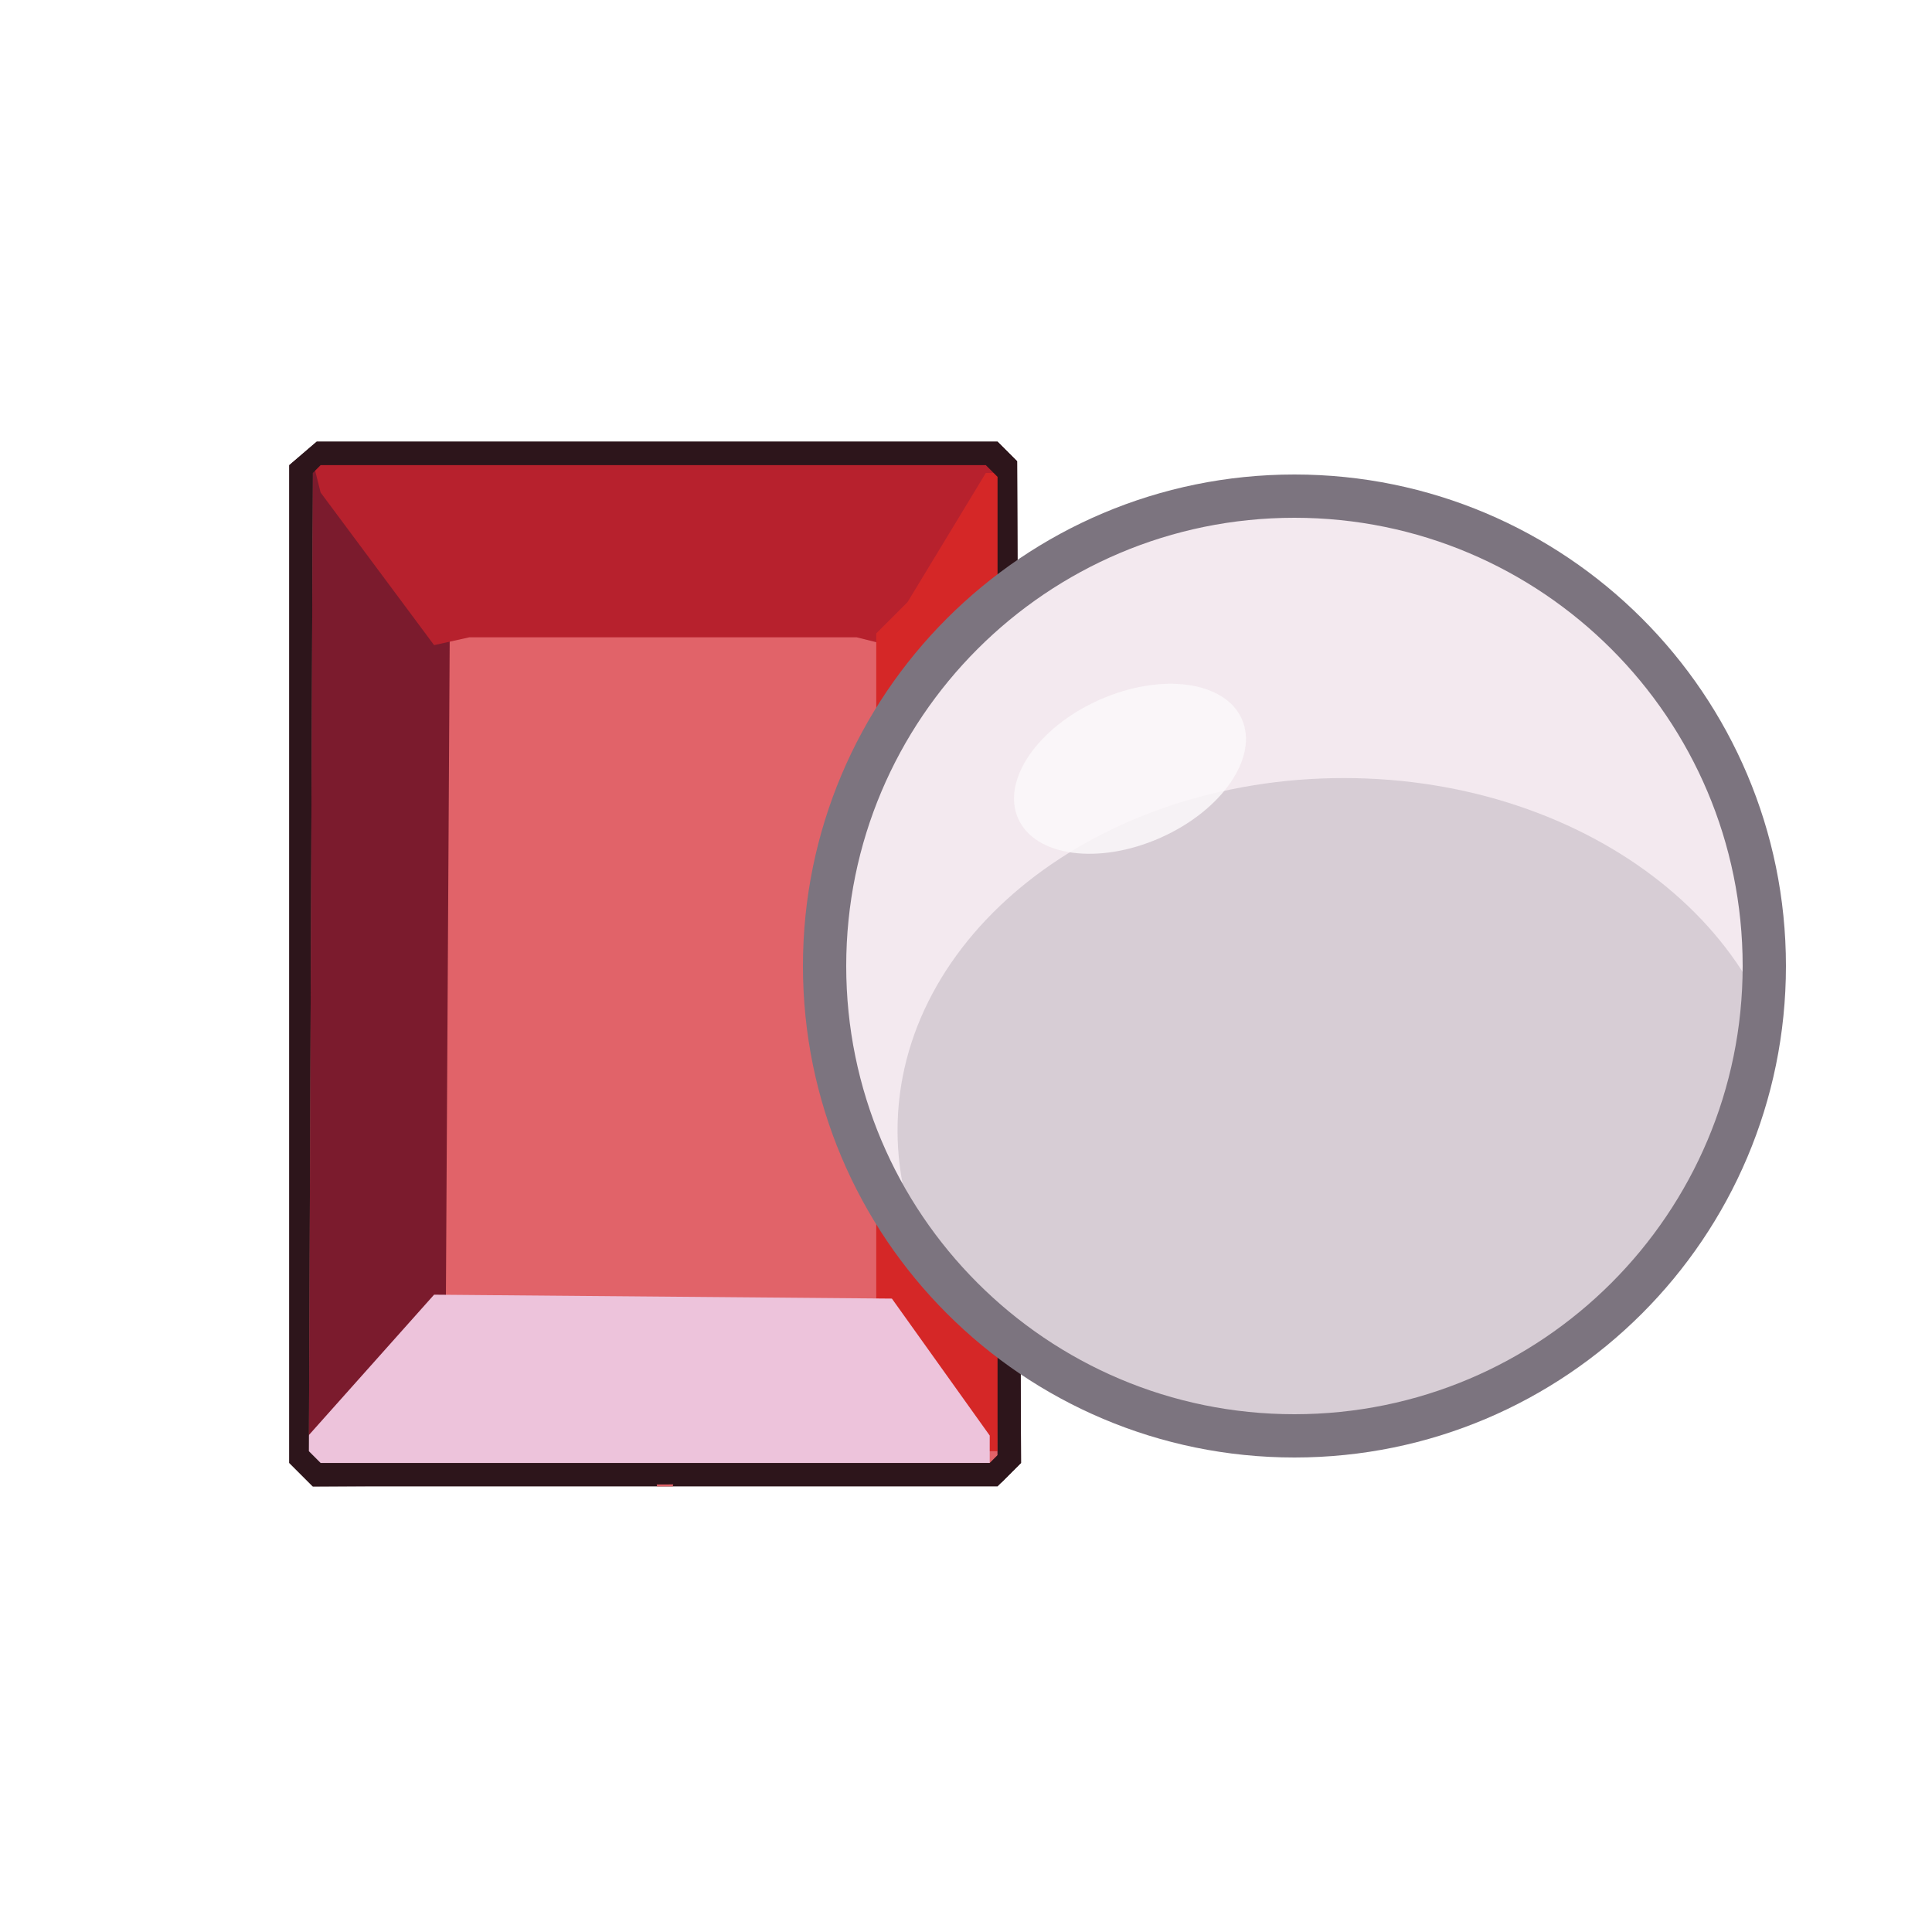
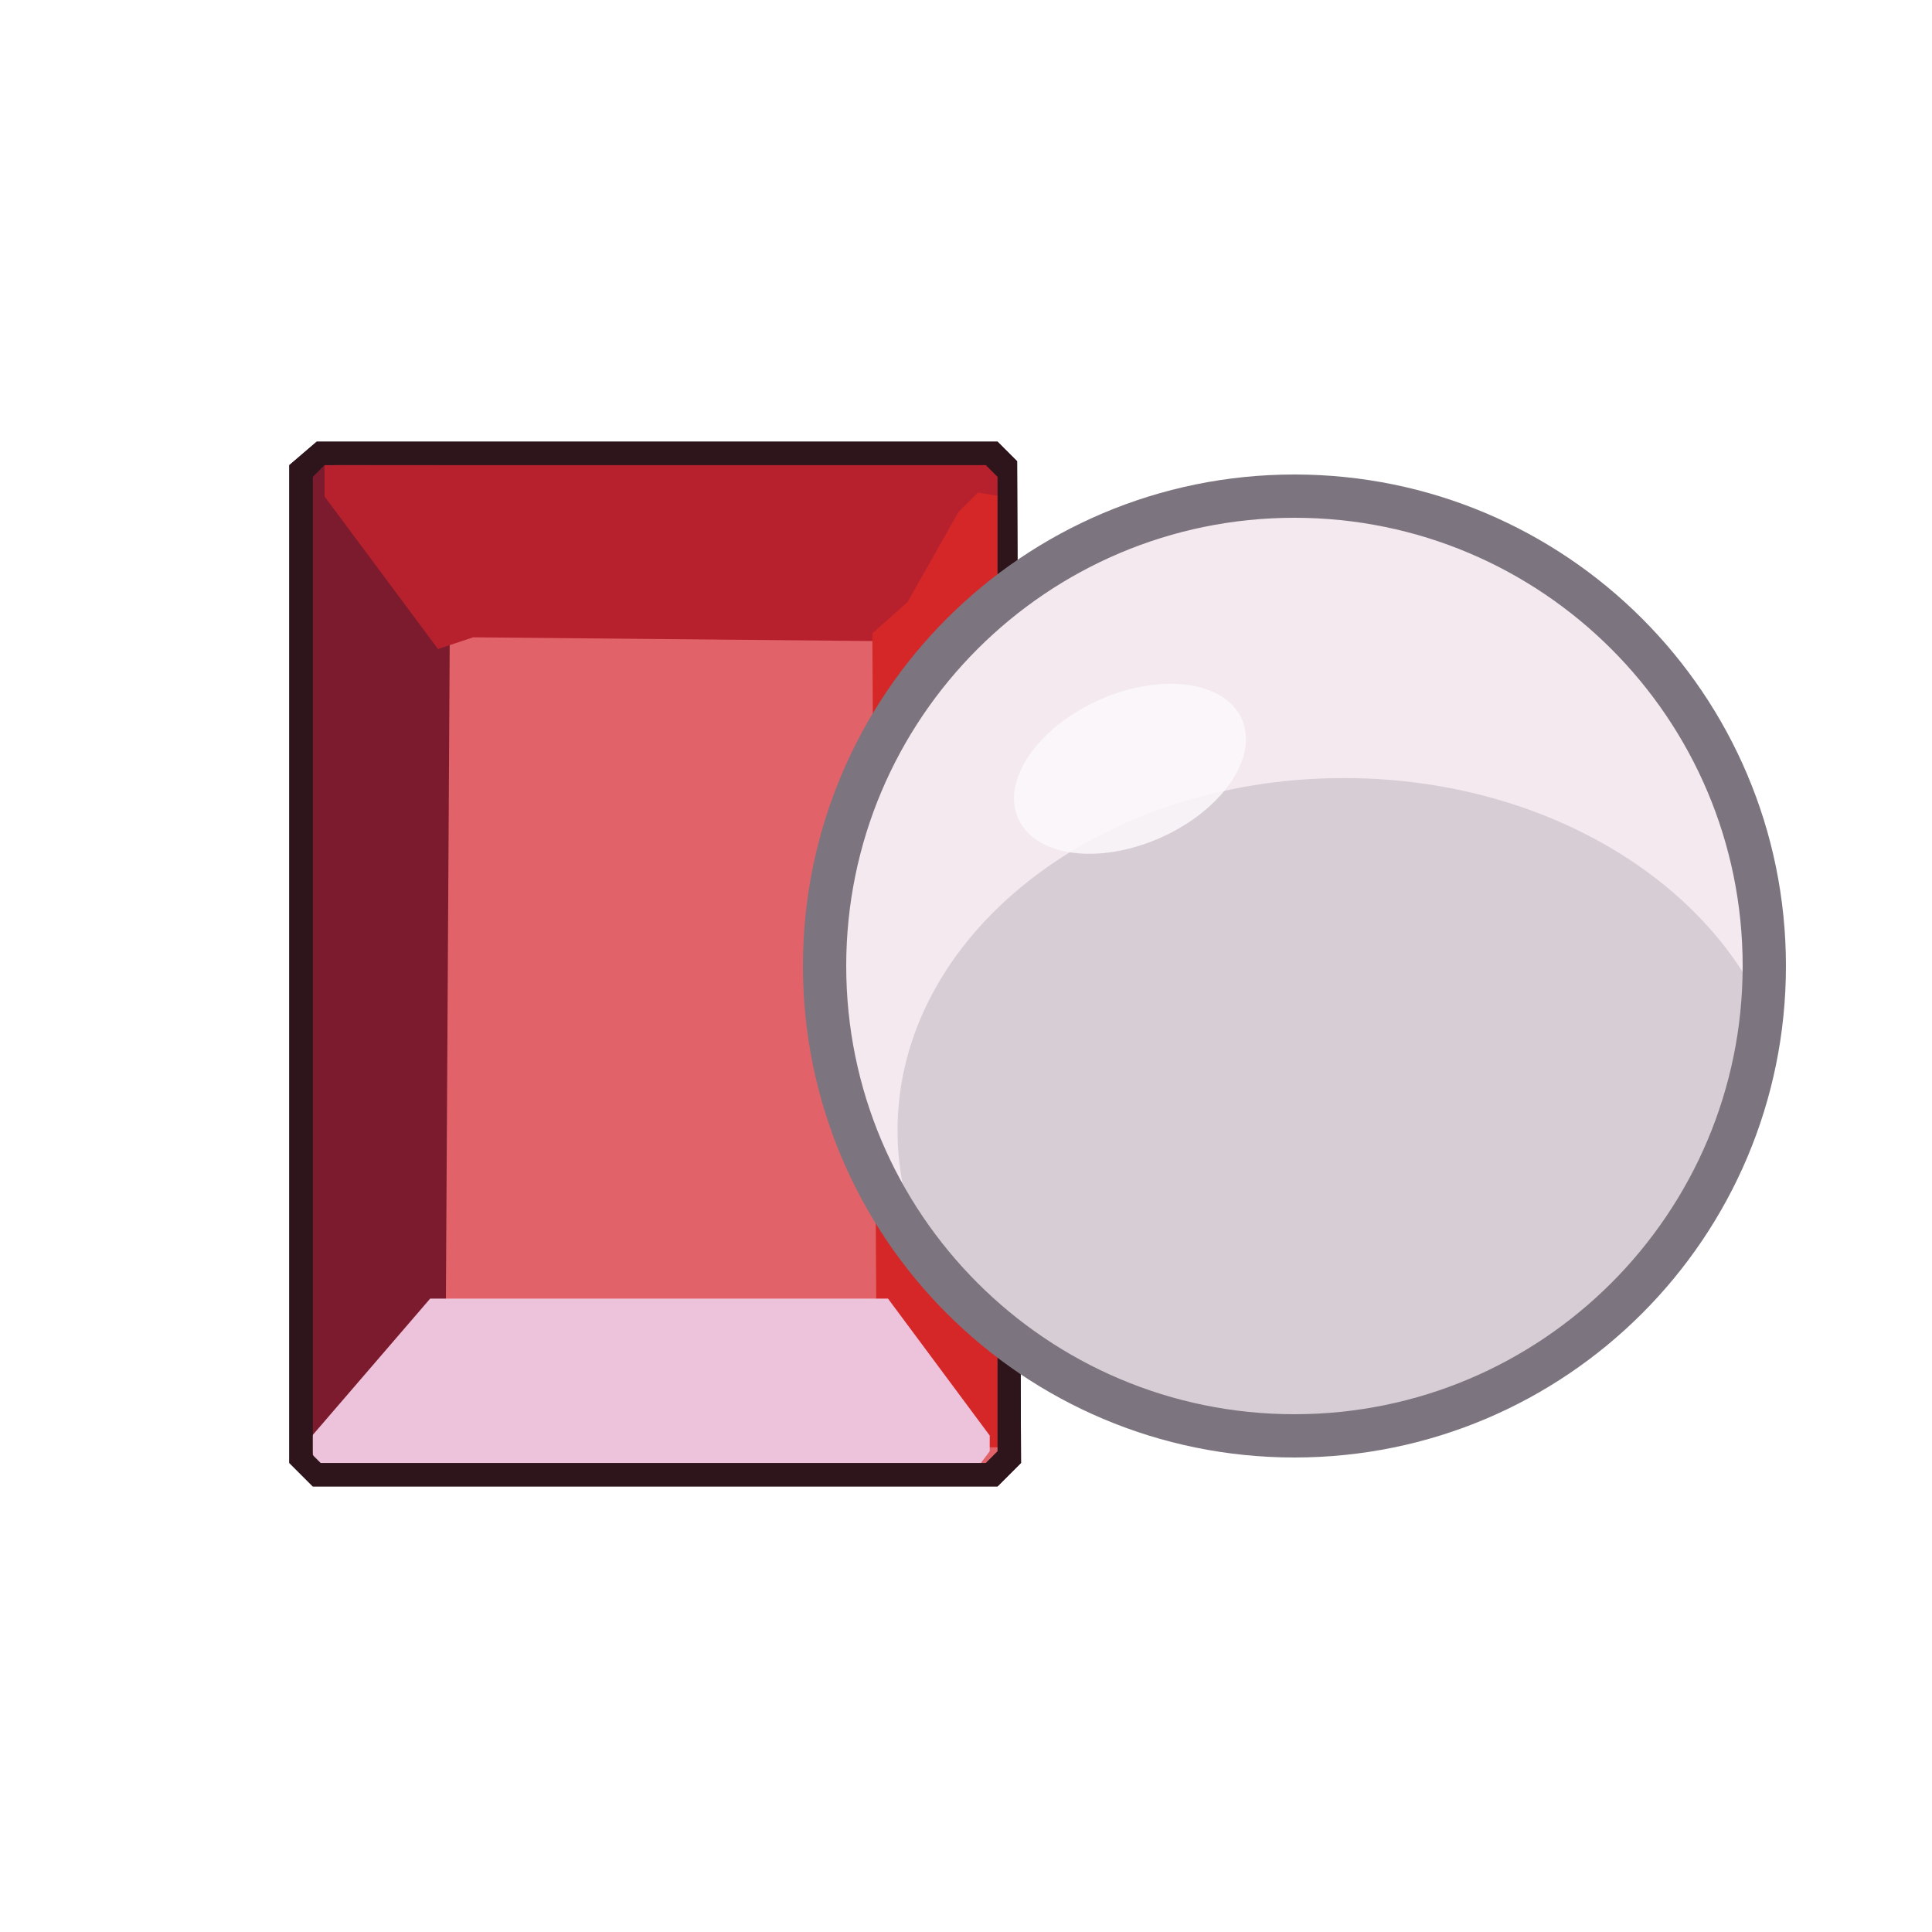
<svg xmlns="http://www.w3.org/2000/svg" viewBox="0 0 200 200" width="200" height="200">
  <g transform="translate(2 36) scale(0.64)">
    <svg viewBox="0 0 316 316" width="200" height="200">
      <path d="M76,24 L69,30 L69,285 L75,291 L250,291 L256,285 L255,29 L250,24 Z" fill="#2d151b" fill-rule="evenodd" />
-       <path d="M75,29 L73,284 L75,286 L162,286 L163,291 L167,291 L168,286 L250,286 L251,31 L249,29 Z" fill="#e16369" fill-rule="evenodd" />
-       <path d="M75,30 L74,281 L78,281 L109,246 L110,73 L95,55 L81,32 Z" fill="#7b1b2d" fill-rule="evenodd" />
-       <path d="M75,29 L77,37 L106,76 L115,74 L214,74 L222,76 L230,69 L250,37 L249,29 Z" fill="#b7212d" fill-rule="evenodd" />
-       <path d="M247,32 L227,65 L219,73 L219,246 L242,279 L246,282 L250,282 L251,32 Z" fill="#d52727" fill-rule="evenodd" />
-       <path d="M73,279 L75,286 L248,285 L248,278 L223,243 L106,242 Z" fill="#edc3db" fill-rule="evenodd" />
-       <path d="M76,24 L69,30 L69,285 L75,291 L251,290 L256,285 L255,29 L250,24 Z M77,30 L247,30 L250,33 L250,283 L248,285 L77,285 L74,282 L75,32 Z" fill="#2d151b" fill-rule="evenodd" />
+       <path d="M76,29 L74,31 L73,284 L75,286 L249,286 L251,284 L251,31 L249,29 Z" fill="#e16369" fill-rule="evenodd" />
+       <path d="M76,29 L74,31 L74,280 L80,280 L109,246 L110,74 L81,34 L81,30 Z" fill="#7b1b2d" fill-rule="evenodd" />
+       <path d="M78,30 L78,38 L107,77 L116,74 L223,75 L230,69 L243,46 L251,39 L251,31 L249,29 Z" fill="#b7212d" fill-rule="evenodd" />
+       <path d="M245,37 L240,42 L227,65 L218,73 L219,244 L244,281 L251,281 L251,38 Z" fill="#d52727" fill-rule="evenodd" />
+       <path d="M74,279 L76,286 L245,286 L248,282 L248,278 L222,243 L105,243 Z" fill="#edc3db" fill-rule="evenodd" />
+       <path d="M76,24 L69,30 L69,285 L75,291 L250,291 L256,285 L255,29 L250,24 Z M78,30 L247,30 L250,33 L250,282 L247,285 L77,285 L75,283 L75,33 Z" fill="#2d151b" fill-rule="evenodd" />
    </svg>
  </g>
  <g transform="translate(70 36) scale(0.64)">
    <defs>
      <clipPath id="cl-pearl">
        <ellipse cx="100" cy="100" rx="76" ry="76" />
      </clipPath>
    </defs>
    <ellipse cx="100" cy="100" rx="76" ry="76" fill="#f3e9ef" />
    <g clip-path="url(#cl-pearl)">
      <ellipse cx="108" cy="126.6" rx="72.2" ry="57.0" fill="#8f8693" opacity="0.28" />
    </g>
    <ellipse cx="73.4" cy="68.1" rx="19.8" ry="12.2" fill="#fbf8fa" opacity="0.85" transform="rotate(-24 73.4 68.1)" />
    <ellipse cx="100" cy="100" rx="76" ry="76" fill="none" stroke="#7c747f" stroke-width="7" />
  </g>
</svg>
